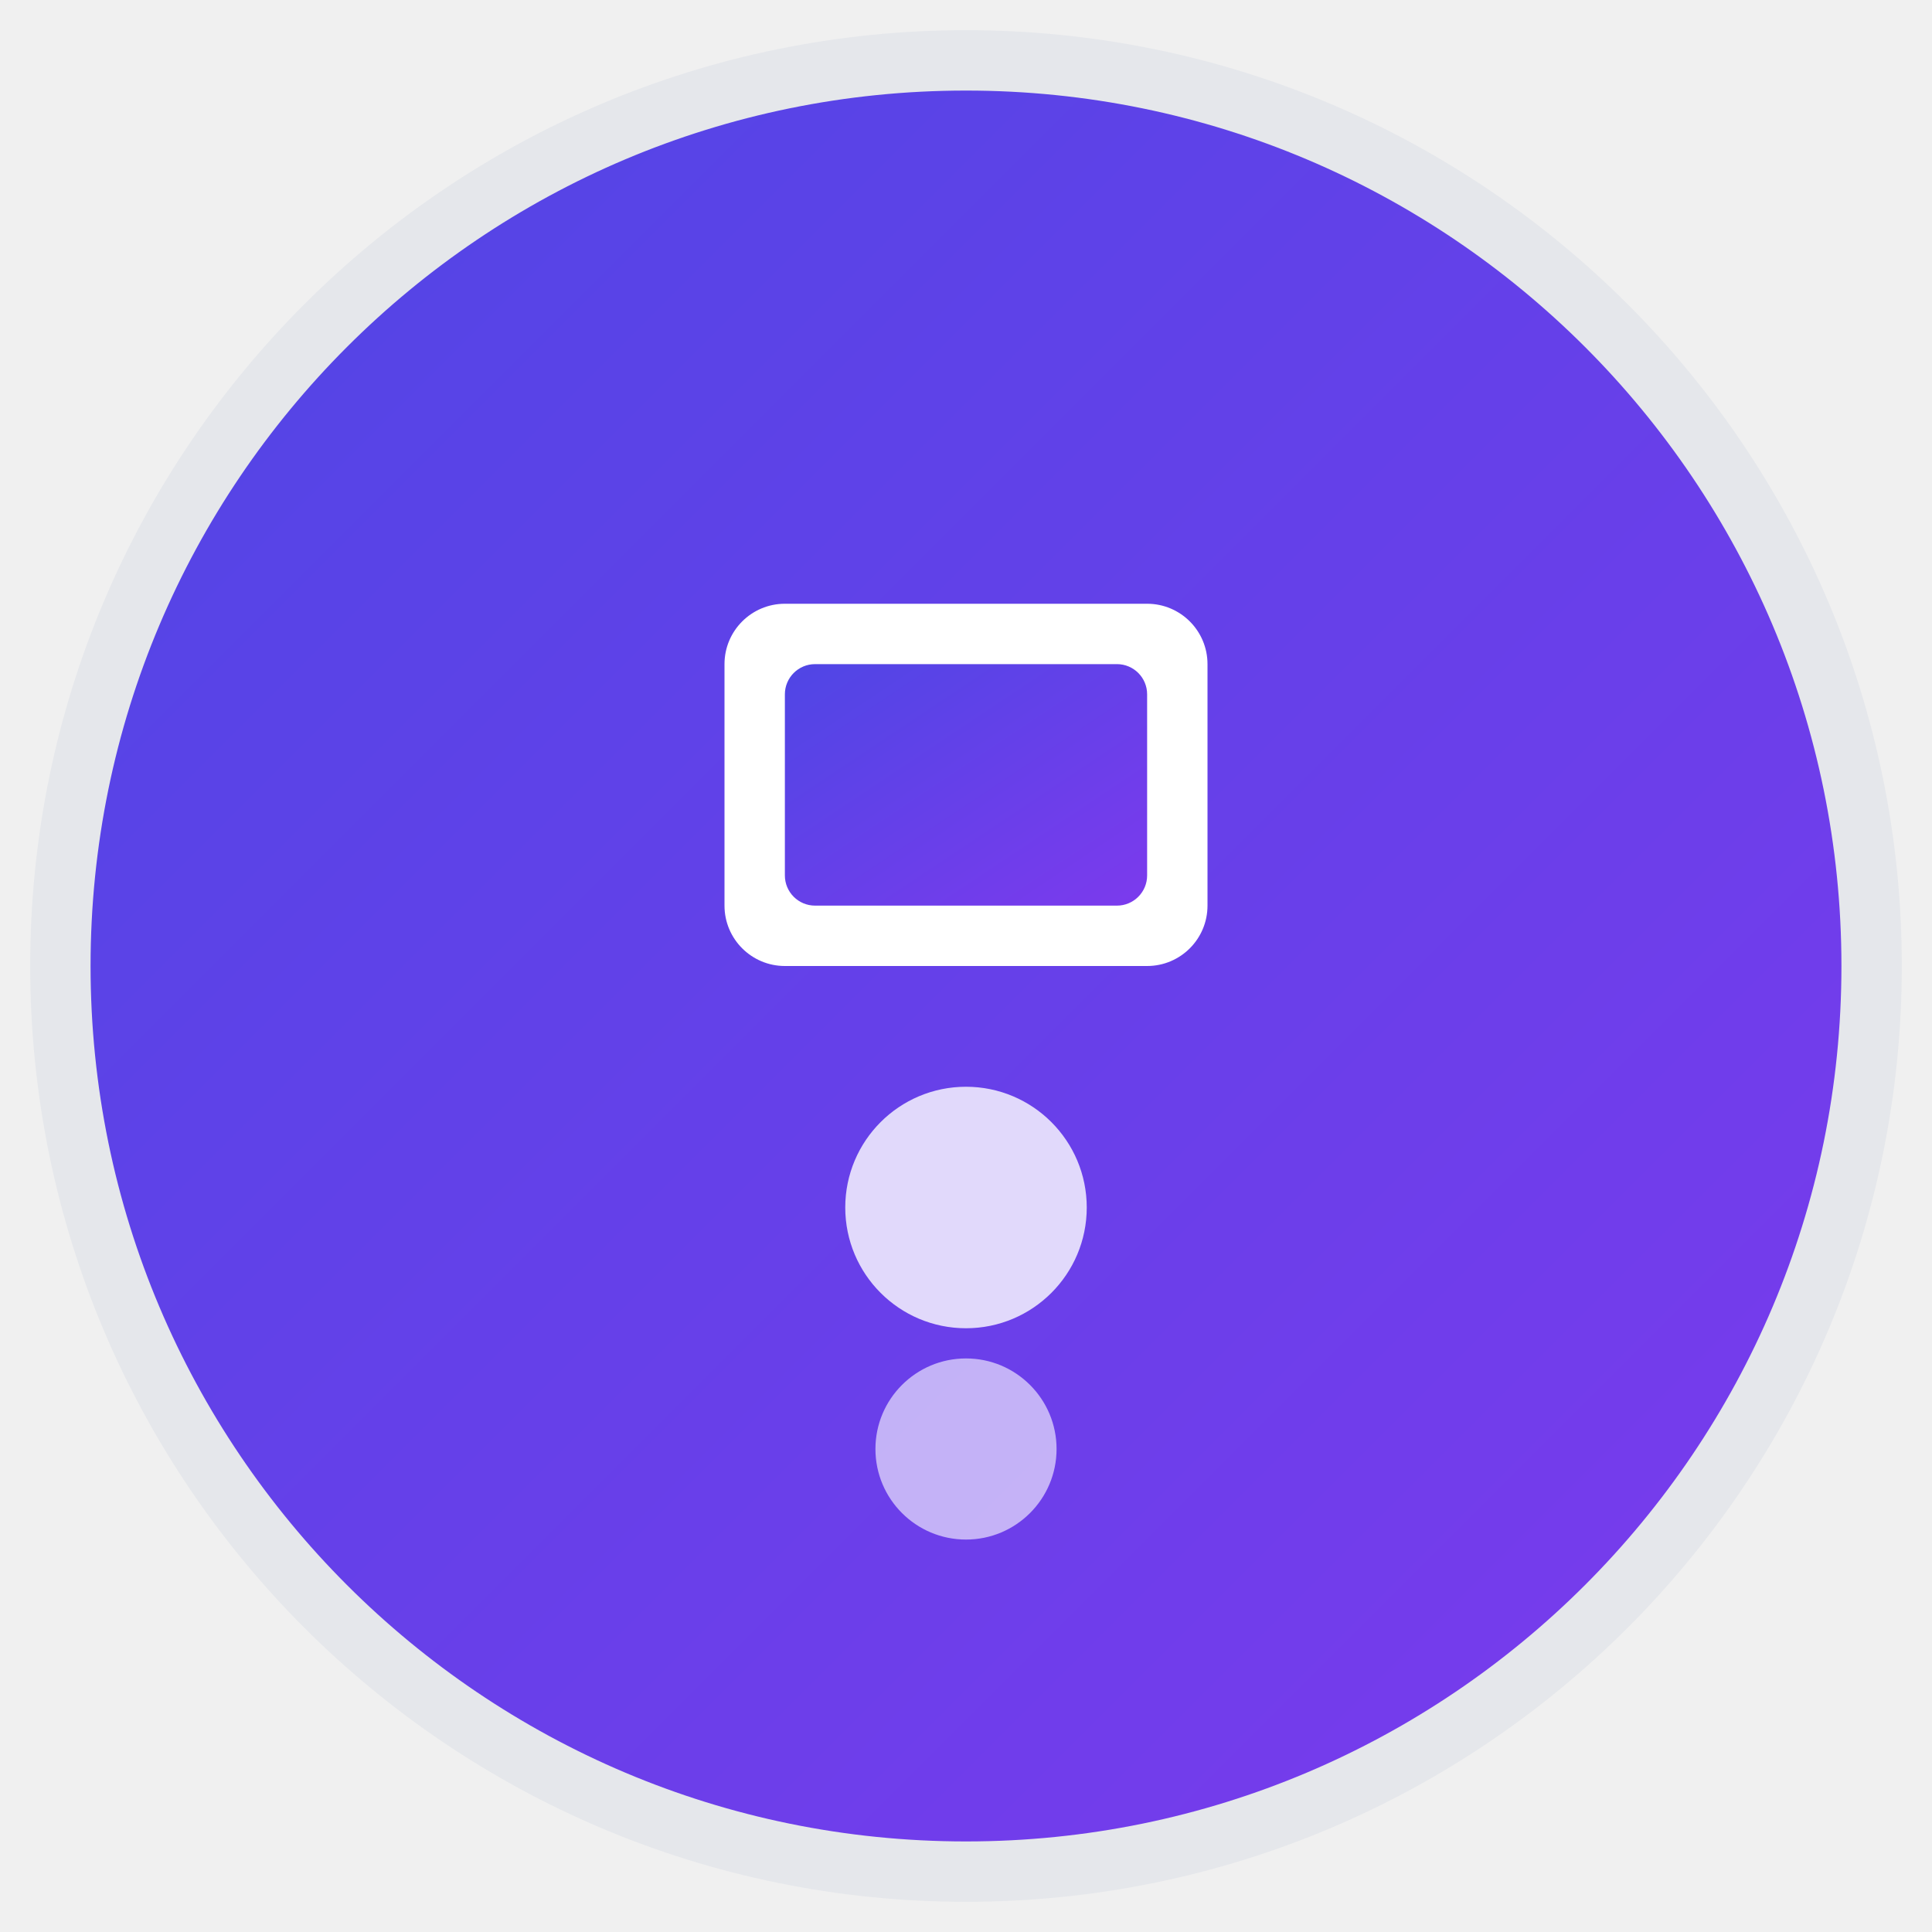
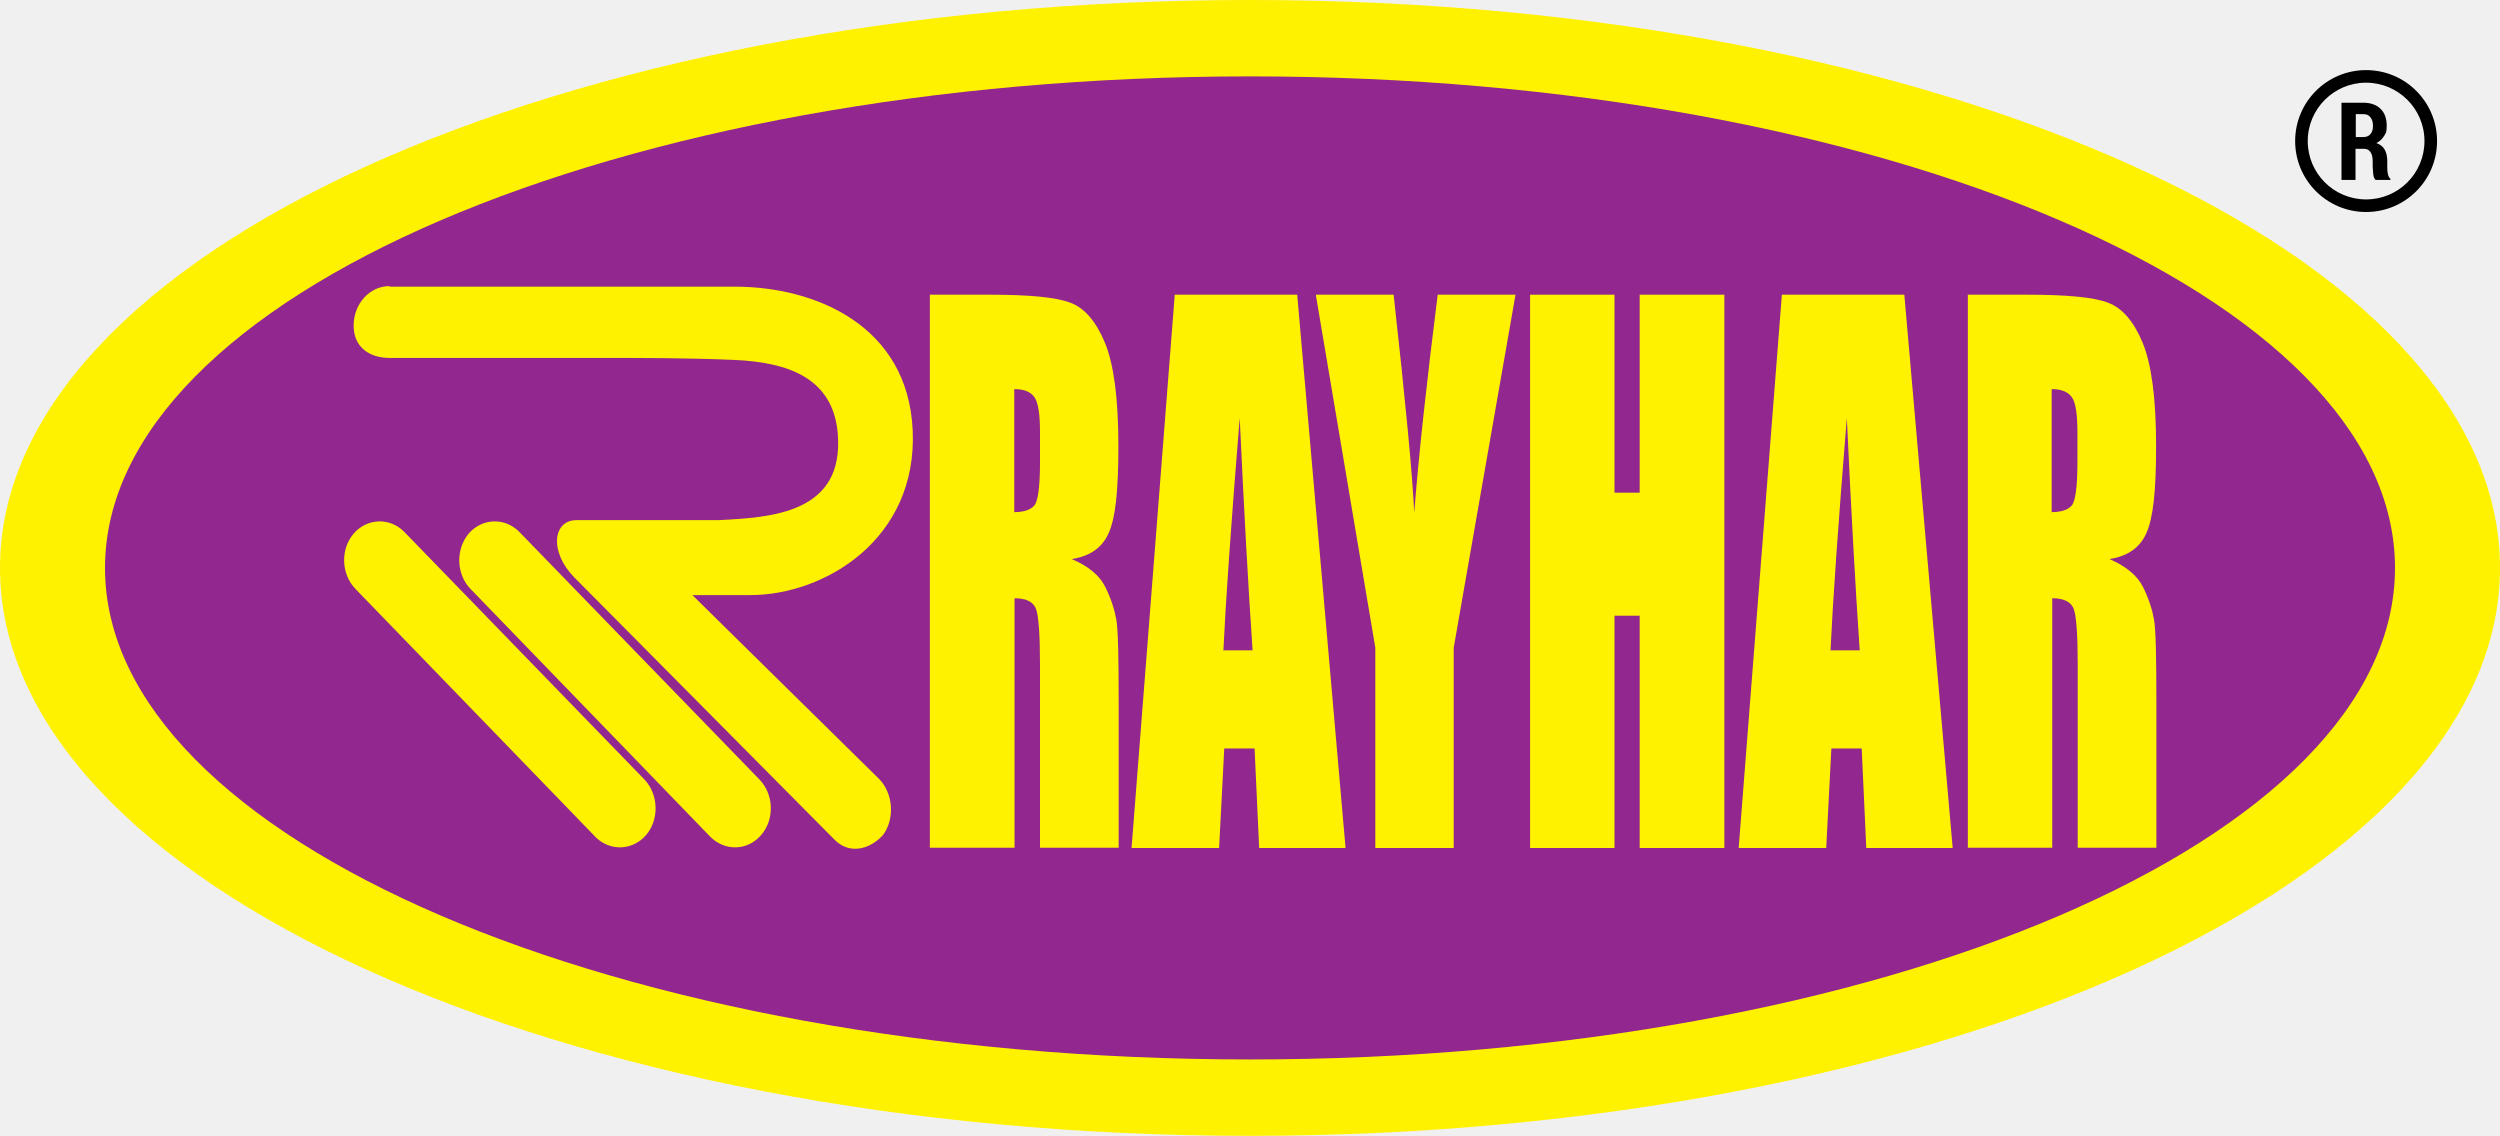
- <svg xmlns="http://www.w3.org/2000/svg" width="32" height="32" viewBox="0 0 32 32">
+ <svg xmlns="http://www.w3.org/2000/svg" id="Layer_1" version="1.1" viewBox="0 0 873.8 396.9">
  <defs>
-     <linearGradient id="grad1" x1="0%" y1="0%" x2="100%" y2="100%">
-       <stop offset="0%" style="stop-color:#4F46E5;stop-opacity:1" />
-       <stop offset="100%" style="stop-color:#7C3AED;stop-opacity:1" />
-     </linearGradient>
+     <style>
+       .st0, .st1 {
+         fill: #fff200;
+       }
+ 
+       .st1, .st2 {
+         fill-rule: evenodd;
+       }
+ 
+       .st2 {
+         fill: #91278f;
+       }
+ 
+       .st3 {
+         fill: none;
+         stroke: #f9ec1e;
+         stroke-miterlimit: 22.9;
+         stroke-width: 0px;
+       }
+     </style>
  </defs>
-   <circle cx="16" cy="16" r="15" fill="url(#grad1)" stroke="#E5E7EB" stroke-width="1" />
-   <rect x="12" y="10" width="8" height="6" fill="white" rx="1" />
-   <rect x="13" y="11" width="6" height="4" fill="url(#grad1)" rx="0.5" />
-   <circle cx="16" cy="20" r="2" fill="white" opacity="0.8" />
-   <circle cx="16" cy="24" r="1.5" fill="white" opacity="0.6" />
+   <path class="st3" d="M436.9,0C678.2,0,873.8,88.9,873.8,198.5s-195.6,198.5-436.9,198.5S0,308.1,0,198.5,195.6,0,436.9,0h0Z" />
+   <g>
+     <g>
+       <path class="st1" d="M436.9,0C678.2,0,873.8,88.9,873.8,198.5s-195.6,198.5-436.9,198.5S0,308.1,0,198.5,195.6,0,436.9,0h0Z" />
+       <path class="st2" d="M436.9,26.7c221,0,400.2,76.9,400.2,171.8s-179.2,171.8-400.2,171.8S36.7,293.3,36.7,198.5,215.9,26.7,436.9,26.7" />
+     </g>
+     <g>
+       <g>
+         <path class="st1" d="M136.1,100.2h120.8c28,0,60.4,13.5,62.1,50.1,1.8,38.1-30.7,57.7-56.8,57.7h-20.2l65.1,64.1c5.1,5,5.8,14,1.5,19.8h0c-4.9,5.3-12,6.7-17,1.5l-90.8-91.5c-8.9-9-7.6-20.1.7-20.1h49.5c18.9-.9,44.2-2.5,41.8-30.4-1.7-19.4-17.5-24.8-36.2-25.6-15.8-.7-33.5-.7-46.5-.7h-74c-6.9,0-12.5-3.7-12.5-11.3h0c0-7.6,5.6-13.8,12.5-13.8" />
+         <path class="st1" d="M163.8,186.5h0c4.8-5.5,12.8-5.7,17.8-.5l83.8,86.4c5.1,5.2,5.4,14,.6,19.5-4.7,5.5-12.7,5.7-17.8.5l-83.7-86.5c-5.1-5.2-5.3-14-.6-19.5" />
+         <path class="st1" d="M123.6,186.5h0c4.8-5.5,12.8-5.7,17.8-.5l83.8,86.4c5,5.2,5.3,14,.6,19.5-4.8,5.5-12.8,5.7-17.8.5l-83.7-86.5c-5.1-5.2-5.4-14-.6-19.5" />
+       </g>
+       <g>
+         <path class="st0" d="M324.9,103h20.9c14,0,23.4.9,28.3,2.8,4.9,1.8,9,6.5,12.1,14s4.7,19.5,4.7,36-1.1,25.2-3.3,30.3c-2.2,5.2-6.5,8.3-13,9.3,5.9,2.5,9.8,5.8,11.8,9.9,2,4.1,3.2,7.9,3.8,11.4s.8,13,.8,28.6v51h-27.5v-64.3c0-10.3-.5-16.8-1.4-19.2-1-2.5-3.5-3.7-7.5-3.7v87.2h-29.6V102.9h0s0,0,0,0ZM354.5,136v43c3.3,0,5.7-.8,7-2.3s2-6.6,2-15.1v-10.6c0-6.1-.6-10.2-1.9-12.1-1.3-1.9-3.6-2.9-7-2.9h0Z" />
+         <path class="st0" d="M453.4,103l16.9,193.4h-30.2l-1.6-34.8h-10.6l-1.8,34.8h-30.6l15.1-193.4h42.7ZM437.8,227.3c-1.5-21.9-3-49-4.5-81.2-3,37-4.9,64.1-5.7,81.2h10.2Z" />
+         <g>
+           <path class="st0" d="M529.7,103l-21.6,123.4v70h-27.4v-70l-20.8-123.4h27.2c4.2,37.8,6.6,63.1,7.2,76.2,1.6-20.6,4.4-46,8.2-76.2h27.2Z" />
+           <path class="st0" d="M602.7,103v193.4h-29.6v-81.2h-8.8v81.2h-29.5V103h29.5v69.2h8.8v-69.2h29.6Z" />
+           <path class="st0" d="M665.6,103l16.9,193.4h-30.2l-1.6-34.8h-10.6l-1.8,34.8h-30.6l15.1-193.4h42.8ZM650,227.3c-1.5-21.9-3-49-4.5-81.2-3,37-4.9,64.1-5.7,81.2h10.2Z" />
+           <path class="st0" d="M687.6,103h20.9c14,0,23.4.9,28.3,2.8,4.9,1.8,9,6.5,12.1,14s4.7,19.5,4.7,36-1.1,25.2-3.3,30.3c-2.2,5.2-6.5,8.3-13,9.3,5.8,2.5,9.8,5.8,11.8,9.9,2,4.1,3.2,7.9,3.8,11.4s.8,13,.8,28.6v51h-27.5v-64.3c0-10.3-.5-16.8-1.4-19.2-1-2.5-3.5-3.7-7.5-3.7v87.2h-29.5V102.9h0s0,0,0,0ZM717.1,136v43c3.3,0,5.7-.8,7-2.3,1.3-1.5,2-6.6,2-15.1v-10.6c0-6.1-.6-10.2-1.9-12.1s-3.7-2.9-7-2.9h0Z" />
+         </g>
+       </g>
+     </g>
+   </g>
+   <g>
+     <path d="M823.3,47.9h2.7c1.1,0,1.9-.3,2.5-1,.6-.7.9-1.6.9-2.9s-.3-2.3-.9-3c-.6-.8-1.3-1.1-2.4-1.1h-2.7v8h0ZM823.3,52v10.9h-4.9v-27h7.6c2.5,0,4.6.7,6,2.1,1.5,1.4,2.2,3.4,2.2,5.9s-.3,2.6-.9,3.6c-.6,1-1.5,1.9-2.7,2.5,1.3.5,2.3,1.2,2.9,2.3.6,1.1.9,2.4.9,4.1v1.9c0,.8,0,1.5.2,2.4.1.8.5,1.5.9,1.8v.4h-5.2c-.4-.4-.7-1.1-.8-2,0-.9-.2-1.8-.2-2.7v-1.9c0-1.4-.3-2.5-.8-3.2-.6-.8-1.3-1.1-2.4-1.1h-3,0Z" />
+     <path d="M827,28.9c-11.2,0-20.4,9.1-20.4,20.4s9.1,20.4,20.4,20.4,20.4-9.1,20.4-20.4-9.2-20.4-20.4-20.4M827,24.5c13.7,0,24.8,11.1,24.8,24.8s-11.1,24.8-24.8,24.8-24.8-11.1-24.8-24.8,11.1-24.8,24.8-24.8Z" />
+   </g>
</svg>
